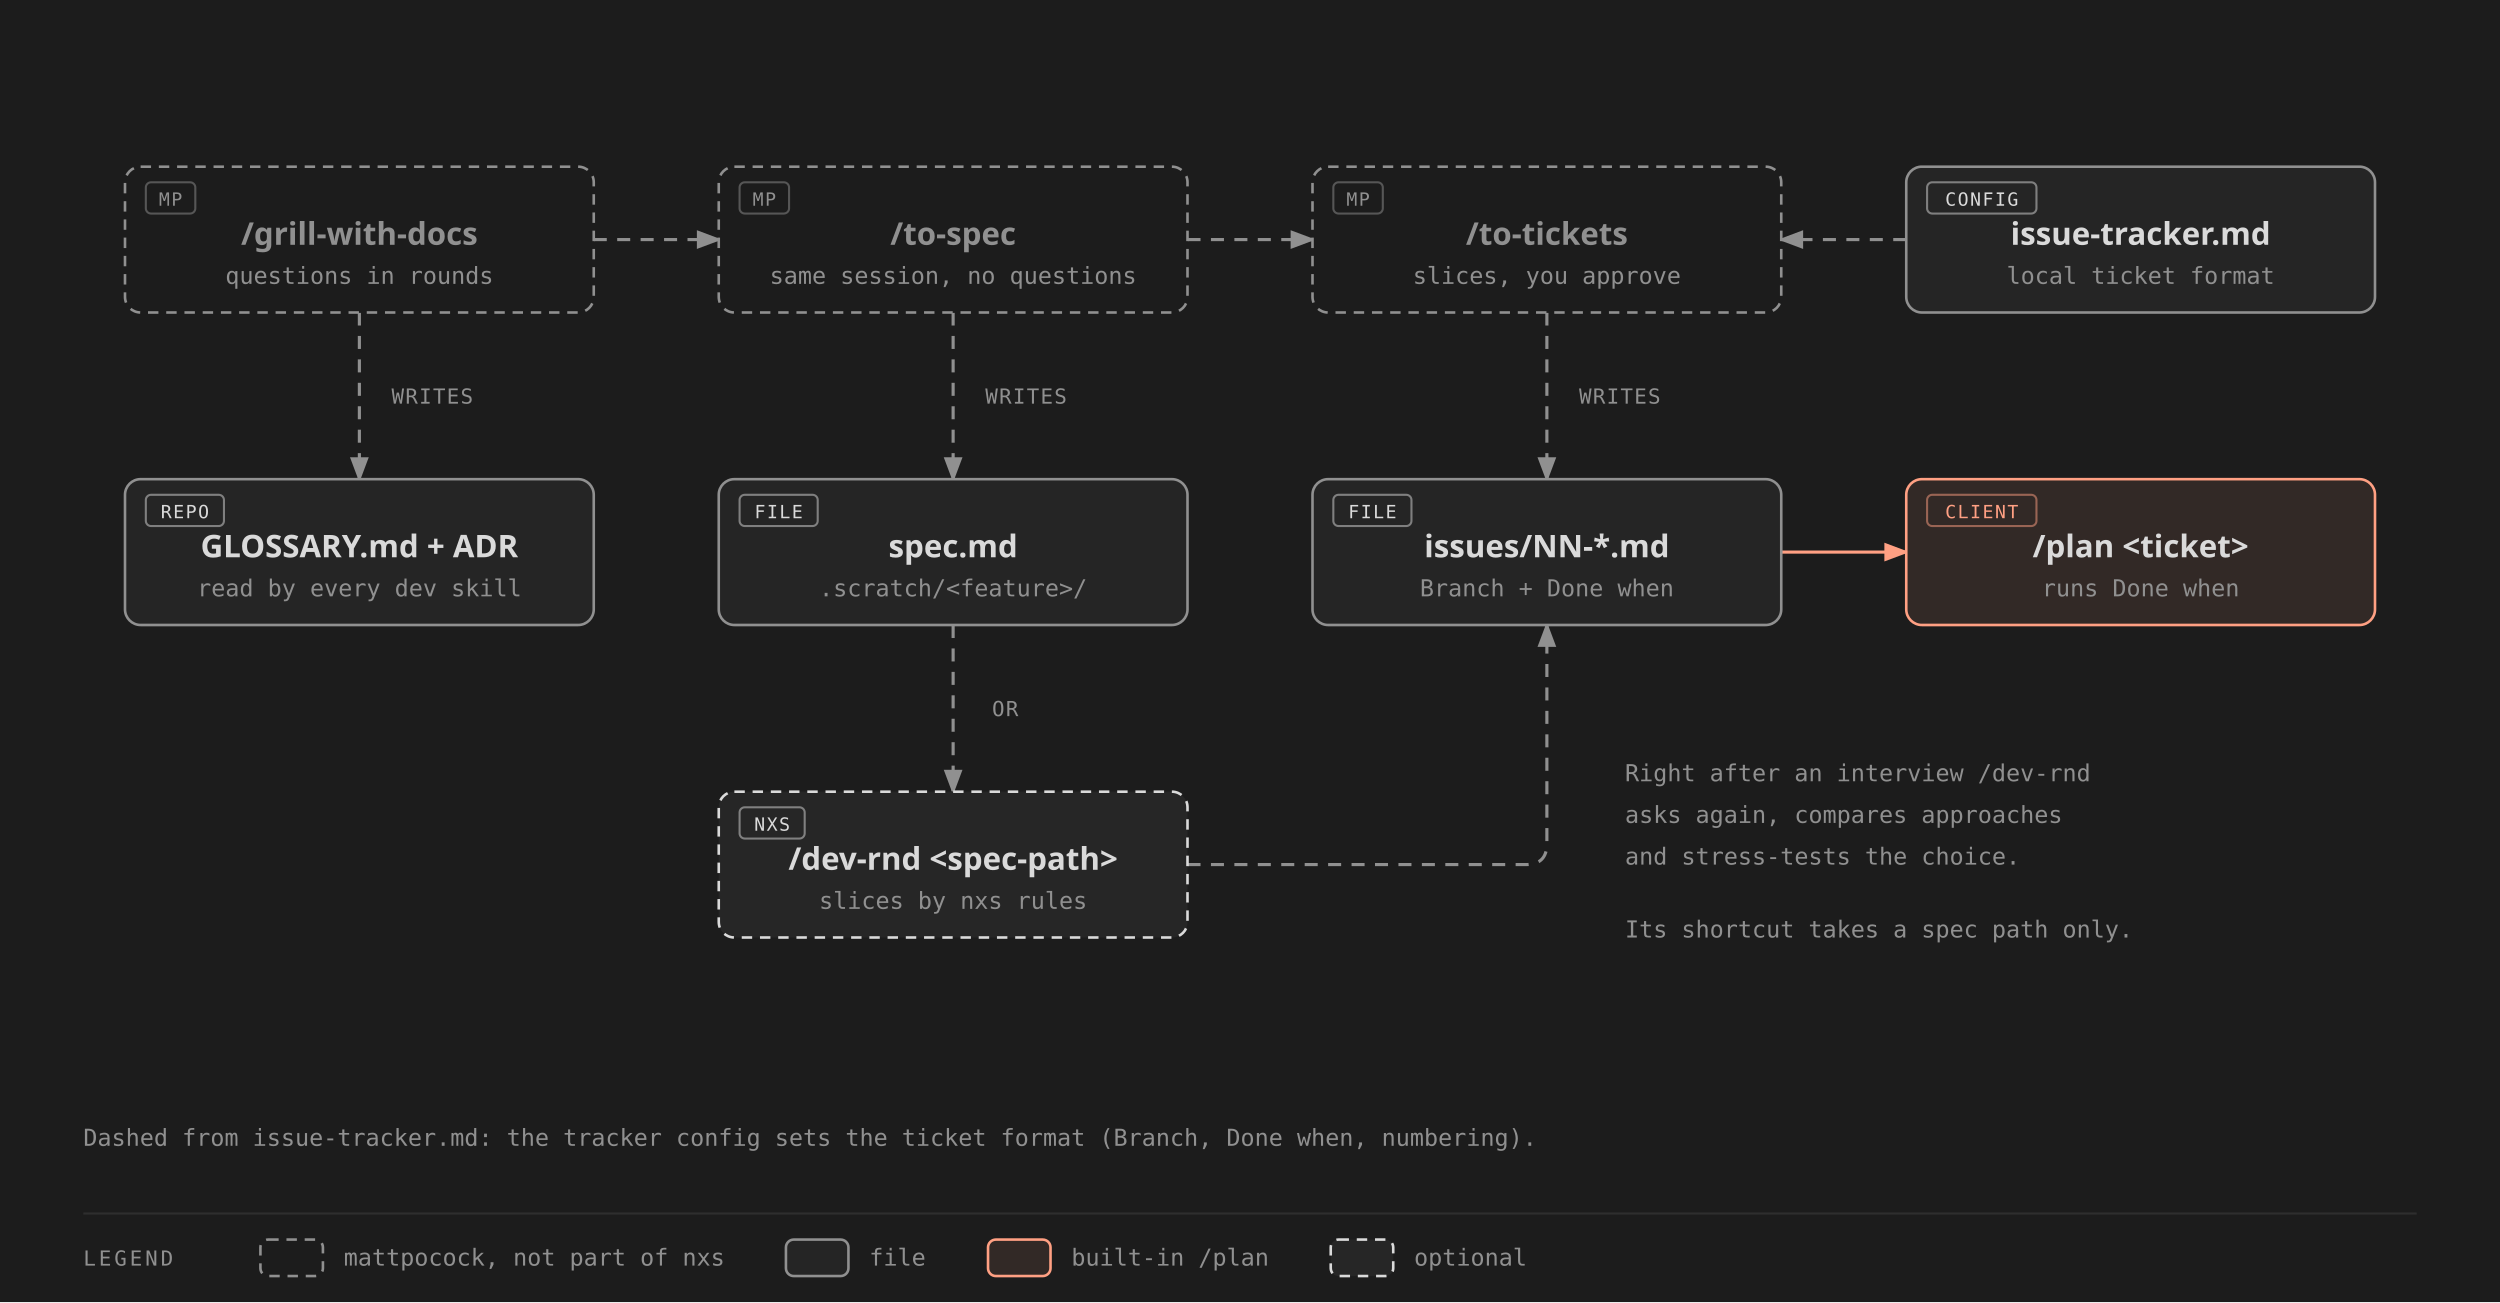
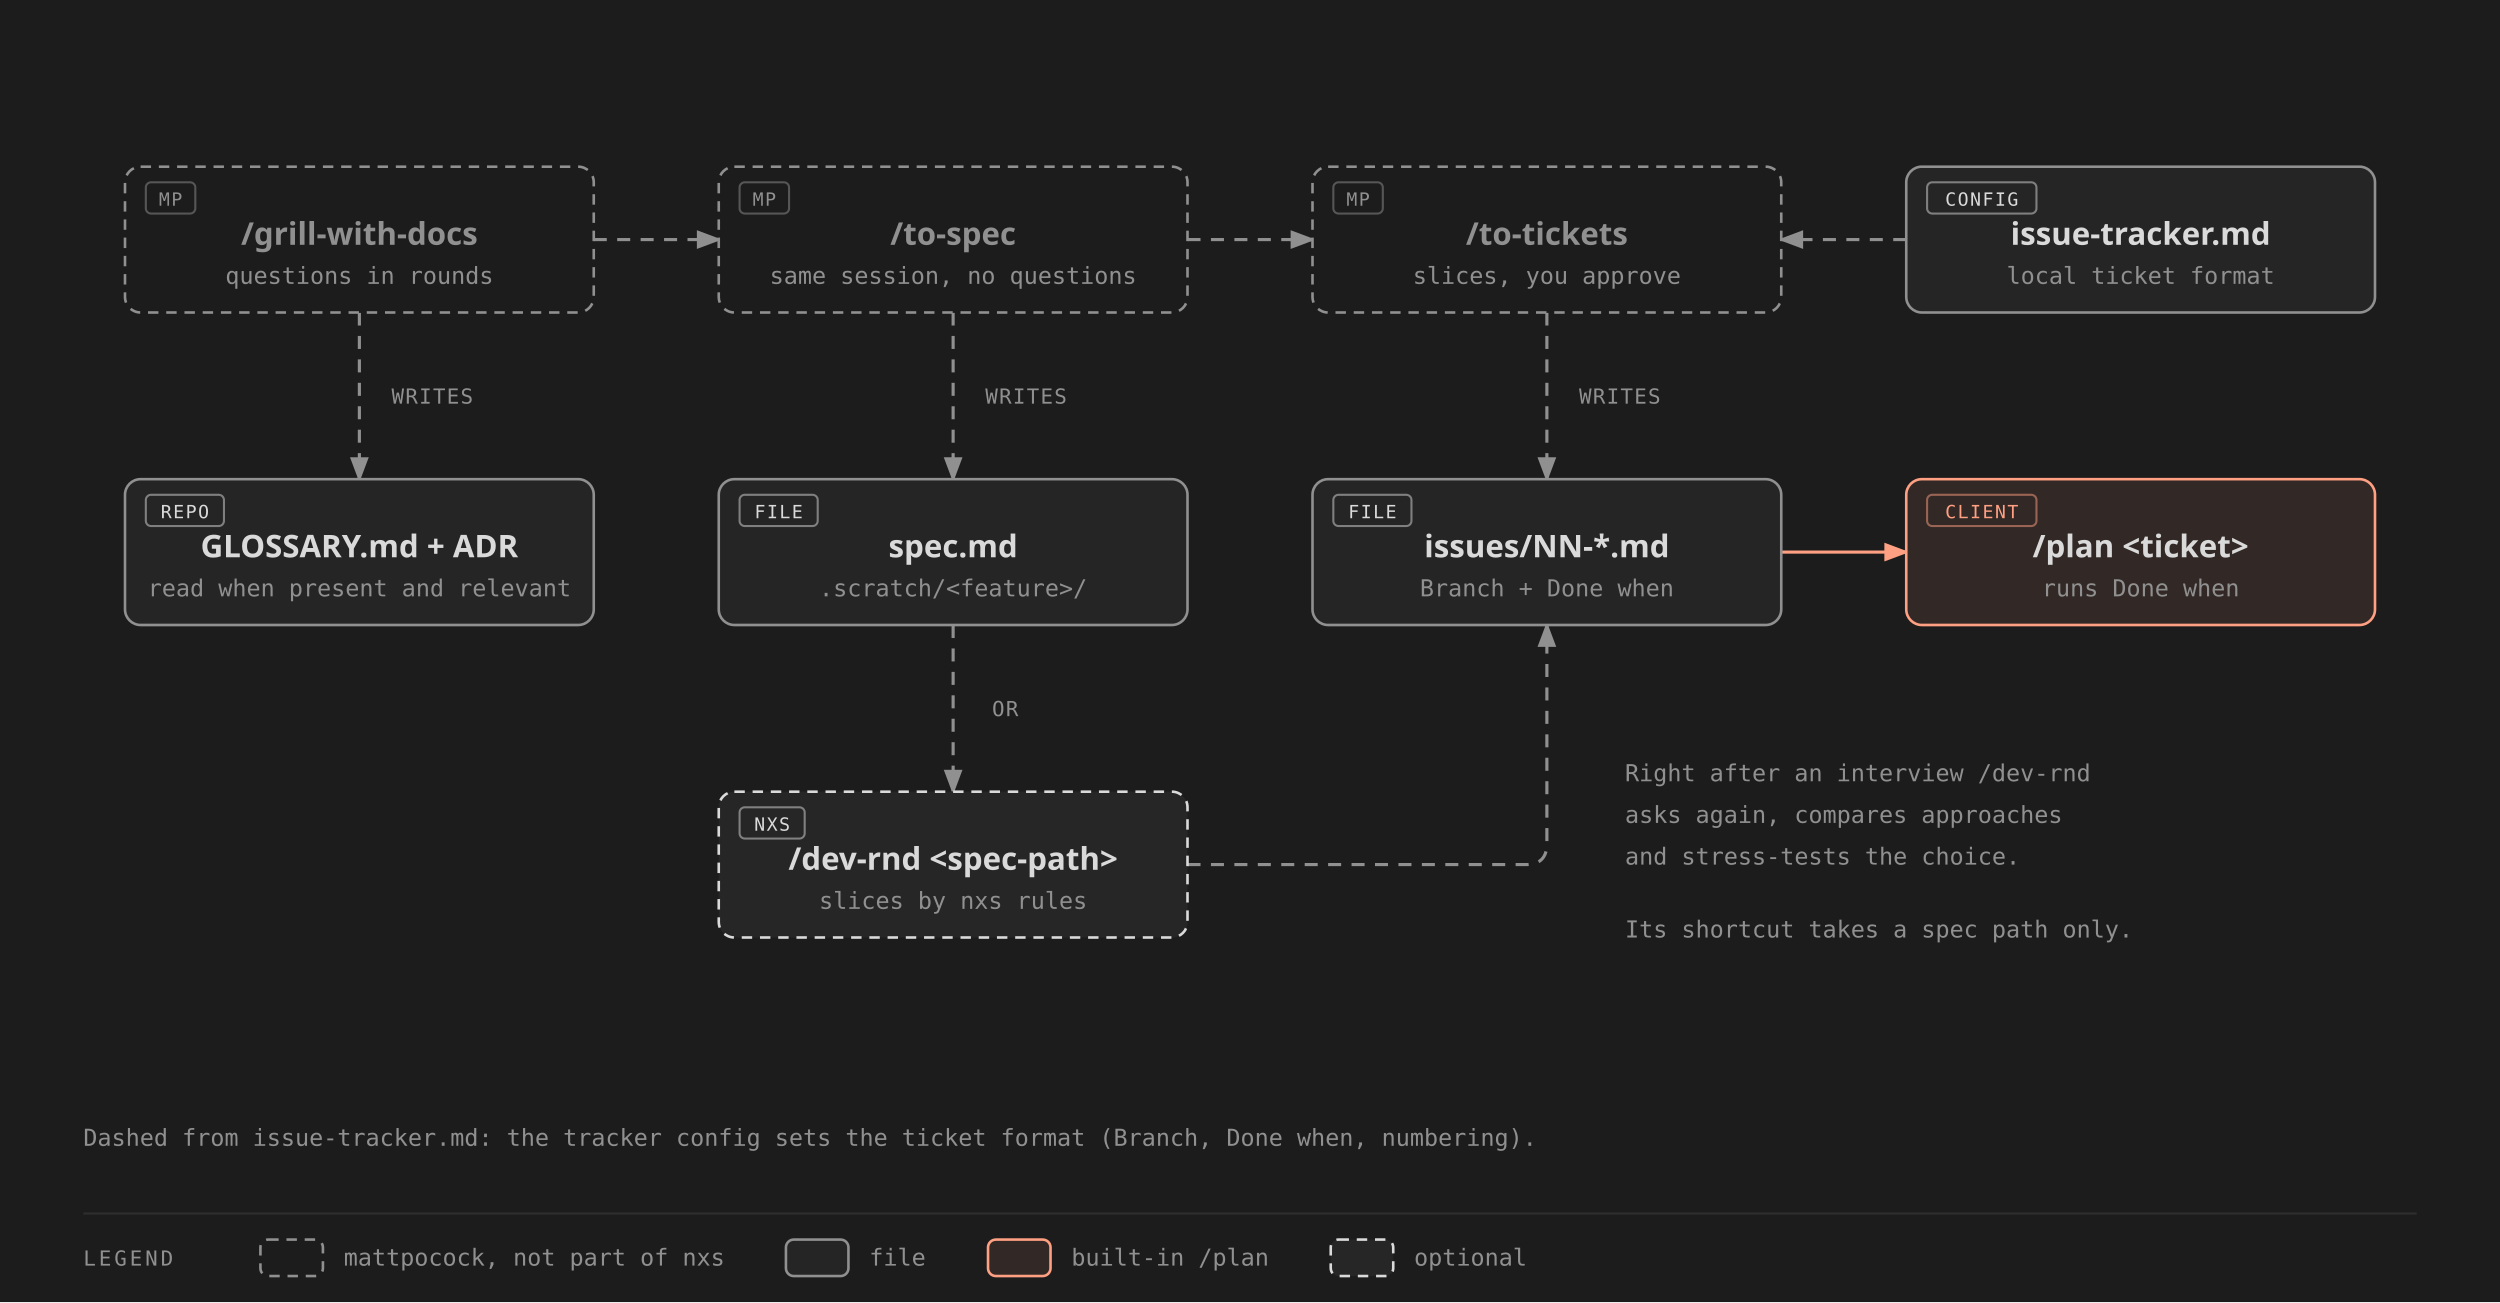
<svg xmlns="http://www.w3.org/2000/svg" viewBox="0 0 960 500" role="img" aria-labelledby="nxs-grill-dark-title nxs-grill-dark-desc" id="nxs-grill-dark-root">
  <defs>
    <marker id="nxs-grill-dark-arrow" markerWidth="8" markerHeight="6" refX="7" refY="3" orient="auto">
      <polygon points="0 0, 8 3, 0 6" fill="#909090" />
    </marker>
    <marker id="nxs-grill-dark-arrow-accent" markerWidth="8" markerHeight="6" refX="7" refY="3" orient="auto">
      <polygon points="0 0, 8 3, 0 6" fill="#ffa083" />
    </marker>
    <marker id="nxs-grill-dark-arrow-link" markerWidth="8" markerHeight="6" refX="7" refY="3" orient="auto">
      <polygon points="0 0, 8 3, 0 6" fill="#8dbbff" />
    </marker>
    <marker id="nxs-grill-dark-arrow-soft" markerWidth="8" markerHeight="6" refX="7" refY="3" orient="auto">
      <polygon points="0 0, 8 3, 0 6" fill="#909090" />
    </marker>
  </defs>
  <rect width="100%" height="100%" fill="#1c1c1c" />
  <path d="M 228 92 L 276 92" fill="none" stroke="#909090" stroke-width="1.2" stroke-dasharray="5,4" marker-end="url(#nxs-grill-dark-arrow-soft)" />
  <path d="M 456 92 L 504 92" fill="none" stroke="#909090" stroke-width="1.2" stroke-dasharray="5,4" marker-end="url(#nxs-grill-dark-arrow-soft)" />
  <path d="M 732 92 L 684 92" fill="none" stroke="#909090" stroke-width="1.2" stroke-dasharray="5,4" marker-end="url(#nxs-grill-dark-arrow)" />
  <path d="M 138 120 L 138 184" fill="none" stroke="#909090" stroke-width="1.2" stroke-dasharray="5,4" marker-end="url(#nxs-grill-dark-arrow-soft)" />
  <path d="M 366 120 L 366 184" fill="none" stroke="#909090" stroke-width="1.2" stroke-dasharray="5,4" marker-end="url(#nxs-grill-dark-arrow-soft)" />
  <path d="M 594 120 L 594 184" fill="none" stroke="#909090" stroke-width="1.2" stroke-dasharray="5,4" marker-end="url(#nxs-grill-dark-arrow-soft)" />
  <path d="M 684 212 L 732 212" fill="none" stroke="#ffa083" stroke-width="1.2" marker-end="url(#nxs-grill-dark-arrow-accent)" />
  <path d="M 366 240 L 366 304" fill="none" stroke="#909090" stroke-width="1.2" stroke-dasharray="5,4" marker-end="url(#nxs-grill-dark-arrow)" />
  <path d="M 456 332 L 586 332 Q 594 332 594 324 L 594 240" fill="none" stroke="#909090" stroke-width="1.2" stroke-dasharray="5,4" marker-end="url(#nxs-grill-dark-arrow)" />
  <rect x="145" y="146" width="42" height="12" rx="2" fill="#1c1c1c" />
  <text x="166" y="155" fill="#909090" font-size="8" font-family="'Geist Mono', ui-monospace, monospace" text-anchor="middle" letter-spacing="0.06em">WRITES</text>
  <rect x="373" y="146" width="42" height="12" rx="2" fill="#1c1c1c" />
  <text x="394" y="155" fill="#909090" font-size="8" font-family="'Geist Mono', ui-monospace, monospace" text-anchor="middle" letter-spacing="0.06em">WRITES</text>
  <rect x="601" y="146" width="42" height="12" rx="2" fill="#1c1c1c" />
  <text x="622" y="155" fill="#909090" font-size="8" font-family="'Geist Mono', ui-monospace, monospace" text-anchor="middle" letter-spacing="0.06em">WRITES</text>
  <rect x="375.5" y="266" width="21" height="12" rx="2" fill="#1c1c1c" />
  <text x="386" y="275" fill="#909090" font-size="8" font-family="'Geist Mono', ui-monospace, monospace" text-anchor="middle" letter-spacing="0.06em">OR</text>
  <rect x="48" y="64" width="180" height="56" rx="6" fill="#1c1c1c" />
  <rect x="48" y="64" width="180" height="56" rx="6" fill="#1c1c1c" stroke="#909090" stroke-width="1" stroke-dasharray="4,3" />
  <rect x="56" y="70" width="19" height="12" rx="2" fill="transparent" stroke="#909090" stroke-opacity="0.5" stroke-width="0.8" />
  <text x="65.5" y="79" fill="#909090" font-size="7" font-family="'Geist Mono', ui-monospace, monospace" text-anchor="middle" letter-spacing="0.08em">MP</text>
  <text x="138" y="94" fill="#909090" font-size="12" font-weight="600" font-family="'Geist', system-ui, sans-serif" text-anchor="middle">/grill-with-docs</text>
  <text x="138" y="109" fill="#909090" font-size="9" font-family="'Geist Mono', ui-monospace, monospace" text-anchor="middle">questions in rounds</text>
  <rect x="276" y="64" width="180" height="56" rx="6" fill="#1c1c1c" />
  <rect x="276" y="64" width="180" height="56" rx="6" fill="#1c1c1c" stroke="#909090" stroke-width="1" stroke-dasharray="4,3" />
  <rect x="284" y="70" width="19" height="12" rx="2" fill="transparent" stroke="#909090" stroke-opacity="0.5" stroke-width="0.8" />
  <text x="293.5" y="79" fill="#909090" font-size="7" font-family="'Geist Mono', ui-monospace, monospace" text-anchor="middle" letter-spacing="0.08em">MP</text>
  <text x="366" y="94" fill="#909090" font-size="12" font-weight="600" font-family="'Geist', system-ui, sans-serif" text-anchor="middle">/to-spec</text>
  <text x="366" y="109" fill="#909090" font-size="9" font-family="'Geist Mono', ui-monospace, monospace" text-anchor="middle">same session, no questions</text>
  <rect x="504" y="64" width="180" height="56" rx="6" fill="#1c1c1c" />
  <rect x="504" y="64" width="180" height="56" rx="6" fill="#1c1c1c" stroke="#909090" stroke-width="1" stroke-dasharray="4,3" />
  <rect x="512" y="70" width="19" height="12" rx="2" fill="transparent" stroke="#909090" stroke-opacity="0.5" stroke-width="0.8" />
  <text x="521.5" y="79" fill="#909090" font-size="7" font-family="'Geist Mono', ui-monospace, monospace" text-anchor="middle" letter-spacing="0.08em">MP</text>
  <text x="594" y="94" fill="#909090" font-size="12" font-weight="600" font-family="'Geist', system-ui, sans-serif" text-anchor="middle">/to-tickets</text>
  <text x="594" y="109" fill="#909090" font-size="9" font-family="'Geist Mono', ui-monospace, monospace" text-anchor="middle">slices, you approve</text>
  <rect x="732" y="64" width="180" height="56" rx="6" fill="#1c1c1c" />
  <rect x="732" y="64" width="180" height="56" rx="6" fill="rgba(218,218,218,0.05)" stroke="#909090" stroke-width="1" />
  <rect x="740" y="70" width="42" height="12" rx="2" fill="transparent" stroke="#dadada" stroke-opacity="0.5" stroke-width="0.8" />
  <text x="761" y="79" fill="#dadada" font-size="7" font-family="'Geist Mono', ui-monospace, monospace" text-anchor="middle" letter-spacing="0.08em">CONFIG</text>
  <text x="822" y="94" fill="#dadada" font-size="12" font-weight="600" font-family="'Geist', system-ui, sans-serif" text-anchor="middle">issue-tracker.md</text>
  <text x="822" y="109" fill="#909090" font-size="9" font-family="'Geist Mono', ui-monospace, monospace" text-anchor="middle">local ticket format</text>
  <rect x="48" y="184" width="180" height="56" rx="6" fill="#1c1c1c" />
  <rect x="48" y="184" width="180" height="56" rx="6" fill="rgba(218,218,218,0.05)" stroke="#909090" stroke-width="1" />
  <rect x="56" y="190" width="30" height="12" rx="2" fill="transparent" stroke="#dadada" stroke-opacity="0.5" stroke-width="0.8" />
  <text x="71" y="199" fill="#dadada" font-size="7" font-family="'Geist Mono', ui-monospace, monospace" text-anchor="middle" letter-spacing="0.08em">REPO</text>
  <text x="138" y="214" fill="#dadada" font-size="12" font-weight="600" font-family="'Geist', system-ui, sans-serif" text-anchor="middle">GLOSSARY.md + ADR</text>
-   <text x="138" y="229" fill="#909090" font-size="9" font-family="'Geist Mono', ui-monospace, monospace" text-anchor="middle">read by every dev skill</text>
+   <text x="138" y="229" fill="#909090" font-size="9" font-family="'Geist Mono', ui-monospace, monospace" text-anchor="middle">read when present and relevant</text>
  <rect x="276" y="184" width="180" height="56" rx="6" fill="#1c1c1c" />
  <rect x="276" y="184" width="180" height="56" rx="6" fill="rgba(218,218,218,0.05)" stroke="#909090" stroke-width="1" />
  <rect x="284" y="190" width="30" height="12" rx="2" fill="transparent" stroke="#dadada" stroke-opacity="0.5" stroke-width="0.8" />
  <text x="299" y="199" fill="#dadada" font-size="7" font-family="'Geist Mono', ui-monospace, monospace" text-anchor="middle" letter-spacing="0.08em">FILE</text>
  <text x="366" y="214" fill="#dadada" font-size="12" font-weight="600" font-family="'Geist', system-ui, sans-serif" text-anchor="middle">spec.md</text>
  <text x="366" y="229" fill="#909090" font-size="9" font-family="'Geist Mono', ui-monospace, monospace" text-anchor="middle">.scratch/&lt;feature&gt;/</text>
  <rect x="504" y="184" width="180" height="56" rx="6" fill="#1c1c1c" />
  <rect x="504" y="184" width="180" height="56" rx="6" fill="rgba(218,218,218,0.05)" stroke="#909090" stroke-width="1" />
  <rect x="512" y="190" width="30" height="12" rx="2" fill="transparent" stroke="#dadada" stroke-opacity="0.5" stroke-width="0.8" />
  <text x="527" y="199" fill="#dadada" font-size="7" font-family="'Geist Mono', ui-monospace, monospace" text-anchor="middle" letter-spacing="0.08em">FILE</text>
  <text x="594" y="214" fill="#dadada" font-size="12" font-weight="600" font-family="'Geist', system-ui, sans-serif" text-anchor="middle">issues/NN-*.md</text>
  <text x="594" y="229" fill="#909090" font-size="9" font-family="'Geist Mono', ui-monospace, monospace" text-anchor="middle">Branch + Done when</text>
  <rect x="732" y="184" width="180" height="56" rx="6" fill="#1c1c1c" />
  <rect x="732" y="184" width="180" height="56" rx="6" fill="rgba(255,160,131,0.10)" stroke="#ffa083" stroke-width="1" />
  <rect x="740" y="190" width="42" height="12" rx="2" fill="transparent" stroke="#ffa083" stroke-opacity="0.5" stroke-width="0.8" />
  <text x="761" y="199" fill="#ffa083" font-size="7" font-family="'Geist Mono', ui-monospace, monospace" text-anchor="middle" letter-spacing="0.08em">CLIENT</text>
  <text x="822" y="214" fill="#dadada" font-size="12" font-weight="600" font-family="'Geist', system-ui, sans-serif" text-anchor="middle">/plan &lt;ticket&gt;</text>
  <text x="822" y="229" fill="#909090" font-size="9" font-family="'Geist Mono', ui-monospace, monospace" text-anchor="middle">runs Done when</text>
  <rect x="276" y="304" width="180" height="56" rx="6" fill="#1c1c1c" />
  <rect x="276" y="304" width="180" height="56" rx="6" fill="#262626" stroke="#dadada" stroke-width="1" stroke-dasharray="4,3" />
  <rect x="284" y="310" width="25" height="12" rx="2" fill="transparent" stroke="#dadada" stroke-opacity="0.5" stroke-width="0.8" />
  <text x="296.5" y="319" fill="#dadada" font-size="7" font-family="'Geist Mono', ui-monospace, monospace" text-anchor="middle" letter-spacing="0.08em">NXS</text>
  <text x="366" y="334" fill="#dadada" font-size="12" font-weight="600" font-family="'Geist', system-ui, sans-serif" text-anchor="middle">/dev-rnd &lt;spec-path&gt;</text>
  <text x="366" y="349" fill="#909090" font-size="9" font-family="'Geist Mono', ui-monospace, monospace" text-anchor="middle">slices by nxs rules</text>
  <text x="624" y="300" fill="#909090" font-size="9" font-family="'Geist Mono', ui-monospace, monospace">Right after an interview /dev-rnd</text>
  <text x="624" y="316" fill="#909090" font-size="9" font-family="'Geist Mono', ui-monospace, monospace">asks again, compares approaches</text>
  <text x="624" y="332" fill="#909090" font-size="9" font-family="'Geist Mono', ui-monospace, monospace">and stress-tests the choice.</text>
  <text x="624" y="360" fill="#909090" font-size="9" font-family="'Geist Mono', ui-monospace, monospace">Its shortcut takes a spec path only.</text>
  <text x="32" y="440" fill="#909090" font-size="9" font-family="'Geist Mono', ui-monospace, monospace">Dashed from issue-tracker.md: the tracker config sets the ticket format (Branch, Done when, numbering).</text>
  <line x1="32" y1="466" x2="928" y2="466" stroke="rgba(218,218,218,0.1)" stroke-width="0.8" />
  <text x="32" y="486" fill="#909090" font-size="8" font-family="'Geist Mono', ui-monospace, monospace" letter-spacing="0.14em">LEGEND</text>
  <rect x="100" y="476" width="24" height="14" rx="3" fill="#1c1c1c" stroke="#909090" stroke-width="1" stroke-dasharray="4,3" />
  <text x="132" y="486" fill="#909090" font-size="9" font-family="'Geist Mono', ui-monospace, monospace">mattpocock, not part of nxs</text>
  <rect x="301.8" y="476" width="24" height="14" rx="3" fill="rgba(218,218,218,0.05)" stroke="#909090" stroke-width="1" />
  <text x="333.8" y="486" fill="#909090" font-size="9" font-family="'Geist Mono', ui-monospace, monospace">file</text>
  <rect x="379.4" y="476" width="24" height="14" rx="3" fill="rgba(255,160,131,0.10)" stroke="#ffa083" stroke-width="1" />
  <text x="411.4" y="486" fill="#909090" font-size="9" font-family="'Geist Mono', ui-monospace, monospace">built-in /plan</text>
  <rect x="511.0" y="476" width="24" height="14" rx="3" fill="#262626" stroke="#dadada" stroke-width="1" stroke-dasharray="4,3" />
  <text x="543.0" y="486" fill="#909090" font-size="9" font-family="'Geist Mono', ui-monospace, monospace">optional</text>
</svg>
